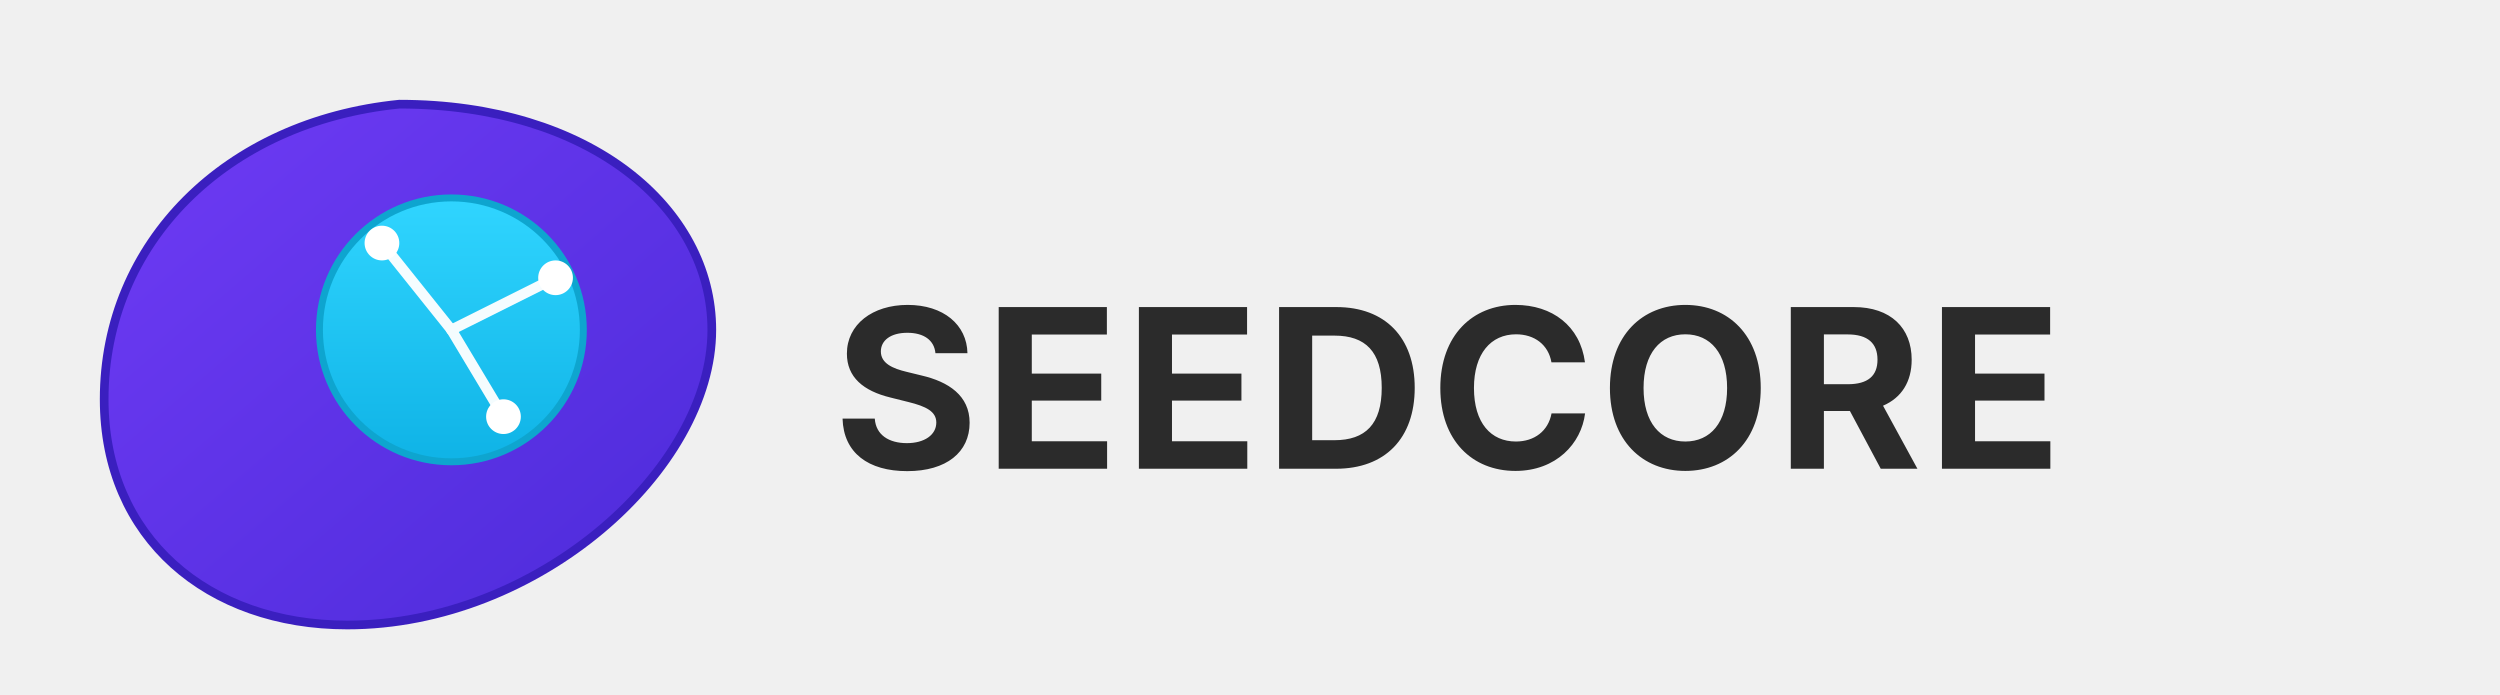
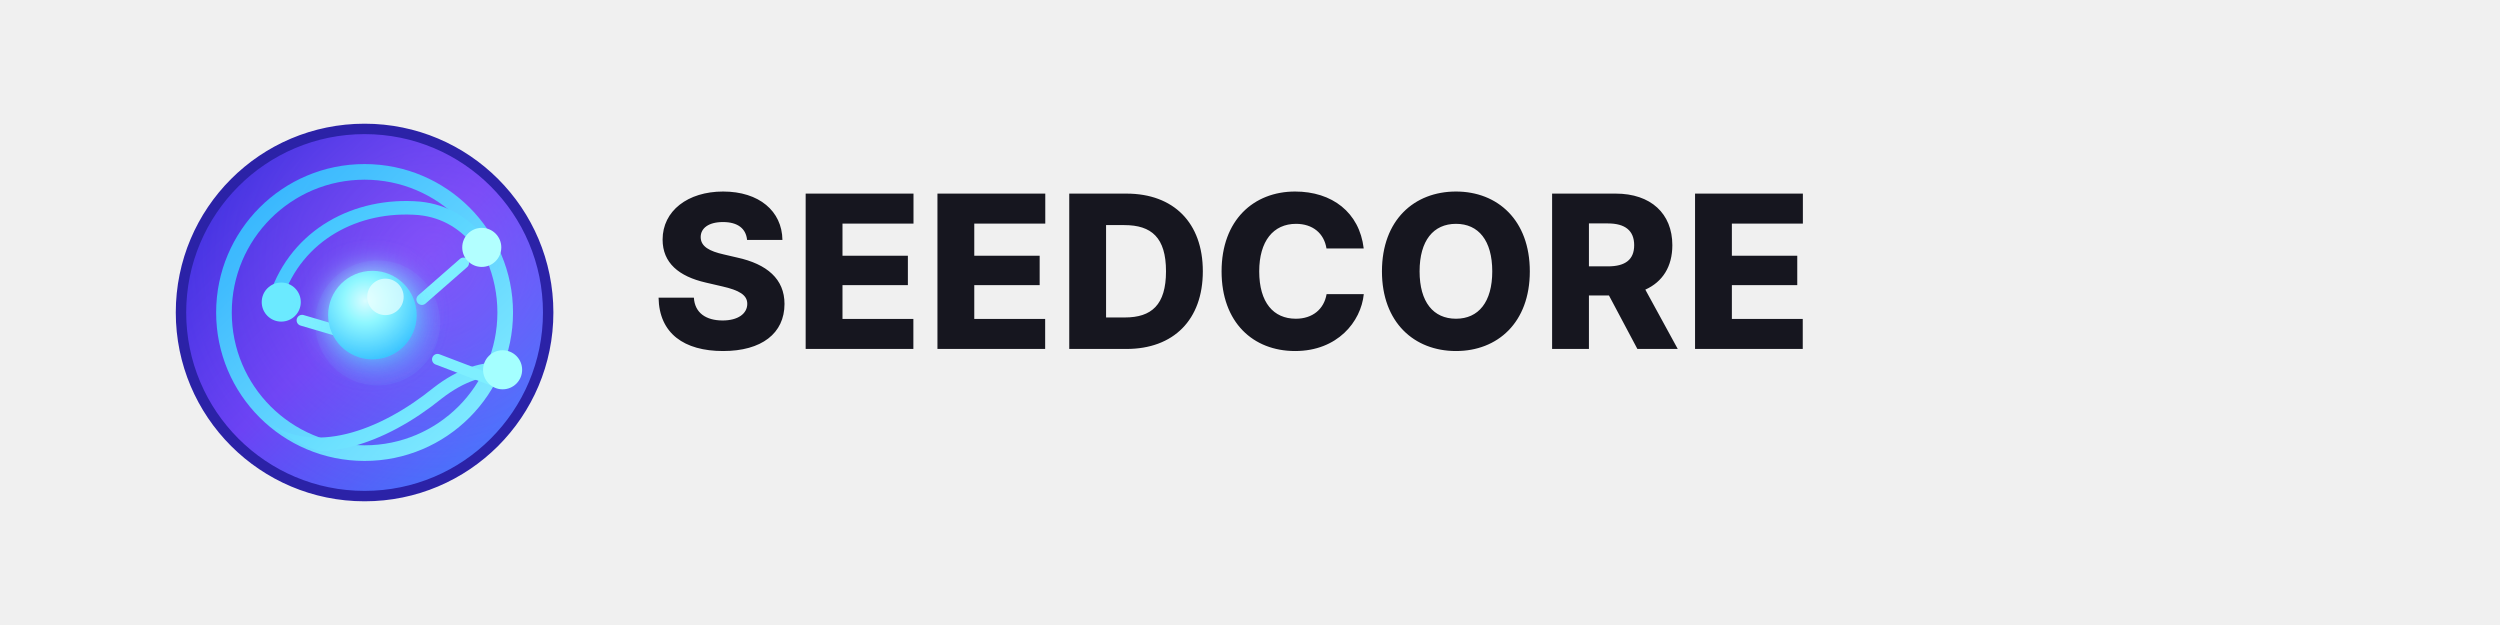
- <svg xmlns="http://www.w3.org/2000/svg" viewBox="0 0 720 200" aria-labelledby="title desc" role="img">
+ <svg xmlns="http://www.w3.org/2000/svg" width="960" height="240" viewBox="0 0 960 240" fill="none" role="img" aria-labelledby="seedcoreTitle seedcoreDesc">
  <defs>
-     <linearGradient id="seedGrad" x1="0%" y1="0%" x2="100%" y2="100%">
-       <stop offset="0%" stop-color="#6F3BF5" />
-       <stop offset="100%" stop-color="#4C2BD9" />
+     <linearGradient id="discGrad" x1="30" y1="34" x2="176" y2="178" gradientUnits="userSpaceOnUse">
+       <stop offset="0%" stop-color="#2F2AD8" />
+       <stop offset="46%" stop-color="#6A42F4" />
+       <stop offset="100%" stop-color="#2A8EFF" />
    </linearGradient>
-     <linearGradient id="coreGrad" x1="0%" y1="0%" x2="0%" y2="100%">
-       <stop offset="0%" stop-color="#30D5FF" />
-       <stop offset="100%" stop-color="#0FB3E6" />
+     <radialGradient id="discLight" cx="0.68" cy="0.36" r="0.72">
+       <stop offset="0%" stop-color="#A566FF" stop-opacity="0.42" />
+       <stop offset="100%" stop-color="#A566FF" stop-opacity="0" />
+     </radialGradient>
+     <linearGradient id="orbitGrad" x1="54" y1="52" x2="158" y2="160" gradientUnits="userSpaceOnUse">
+       <stop offset="0%" stop-color="#33B9FF" />
+       <stop offset="100%" stop-color="#8EF8FF" />
    </linearGradient>
-     <clipPath id="seedClip">
-       <path d="M115,30                C65,35 30,70 30,115                C30,155 60,180 100,180                C155,180 205,135 205,95                C205,60 170,30 115,30Z" />
+     <radialGradient id="coreGrad" cx="0.42" cy="0.34" r="0.78">
+       <stop offset="0%" stop-color="#D9FCFF" />
+       <stop offset="32%" stop-color="#8FF7FF" />
+       <stop offset="100%" stop-color="#27B7FF" />
+     </radialGradient>
+     <radialGradient id="coreAura" cx="50%" cy="50%" r="62%">
+       <stop offset="0%" stop-color="#6EF5FF" stop-opacity="0.58" />
+       <stop offset="100%" stop-color="#6EF5FF" stop-opacity="0" />
+     </radialGradient>
+     <filter id="softGlow" x="-60%" y="-60%" width="220%" height="220%">
+       <feGaussianBlur stdDeviation="6" result="blur" />
+       <feMerge>
+         <feMergeNode in="blur" />
+         <feMergeNode in="SourceGraphic" />
+       </feMerge>
+     </filter>
+     <clipPath id="orbitClip">
+       <circle cx="100" cy="100" r="56" />
    </clipPath>
  </defs>
-   <path d="M115,30            C65,35 30,70 30,115            C30,155 60,180 100,180            C155,180 205,135 205,95            C205,60 170,30 115,30Z" fill="url(#seedGrad)" stroke="#3A1FBF" stroke-width="2.5" />
-   <g clip-path="url(#seedClip)">
-     <circle cx="130" cy="95" r="38" fill="url(#coreGrad)" stroke="#0EA5CF" stroke-width="2" />
-     <g stroke="#FFFFFF" stroke-width="3" stroke-linecap="round" opacity="0.95">
-       <line x1="130" y1="95" x2="160" y2="80" />
-       <line x1="130" y1="95" x2="145" y2="120" />
-       <line x1="130" y1="95" x2="110" y2="70" />
+   <rect width="960" height="240" fill="transparent" />
+   <g transform="translate(40 20)">
+     <circle cx="100" cy="100" r="72" fill="url(#discGrad)" />
+     <circle cx="100" cy="100" r="72" fill="url(#discLight)" />
+     <circle cx="100" cy="100" r="70.5" stroke="#2B22A7" stroke-width="4" />
+     <circle cx="100" cy="100" r="54" stroke="url(#orbitGrad)" stroke-width="6" fill="none" opacity="0.96" />
+     <g clip-path="url(#orbitClip)">
+       <path d="M66 94C74 70 97 58 121 60C131 61 139 66 145 74" stroke="url(#orbitGrad)" stroke-width="5.2" stroke-linecap="round" fill="none" />
+       <path d="M61 144C80 158 107 148 128 131C137 124 146 121 154 122" stroke="url(#orbitGrad)" stroke-width="5.2" stroke-linecap="round" fill="none" />
+       <path d="M76 103L93 108" stroke="#7EEFFF" stroke-width="4.2" stroke-linecap="round" />
+       <path d="M138 81L122 95" stroke="#7EEFFF" stroke-width="4.2" stroke-linecap="round" />
+       <path d="M149 126L128 118" stroke="#7EEFFF" stroke-width="4.2" stroke-linecap="round" />
    </g>
-     <g fill="#FFFFFF">
-       <circle cx="160" cy="80" r="5" />
-       <circle cx="145" cy="120" r="5" />
-       <circle cx="110" cy="70" r="5" />
-     </g>
+     <circle cx="68" cy="96" r="7.5" fill="#6BEAFF" />
+     <circle cx="145" cy="75" r="7.5" fill="#B2FFFF" />
+     <circle cx="153" cy="122" r="7.5" fill="#A4FFFF" />
+     <circle cx="105" cy="104" r="24" fill="url(#coreAura)" opacity="0.55" />
+     <circle cx="103" cy="101" r="17" fill="url(#coreGrad)" filter="url(#softGlow)" />
+     <circle cx="108" cy="94" r="7" fill="#E9FFFF" opacity="0.72" />
  </g>
-   <g transform="translate(240, 135)">
-     <text x="0" y="0" font-family="Inter, system-ui, -apple-system, Segoe UI, Roboto, Arial, sans-serif" font-size="64" font-weight="700" letter-spacing="1.5" fill="#2B2B2B">
-       SEEDCORE
-     </text>
-     <text x="505" y="-30" font-family="Inter, system-ui, -apple-system, Segoe UI, Roboto, Arial, sans-serif" font-size="40" font-weight="800" letter-spacing="0.5" fill="#6F3BF5">.AI</text>
+   <g transform="translate(250 0)">
+     <text x="0" y="134" font-family="'Avenir Next', 'SF Pro Display', Inter, 'Segoe UI', Arial, sans-serif" font-size="82" font-weight="800" letter-spacing="0.6" fill="#16161F">SEEDCORE</text>
  </g>
</svg>
